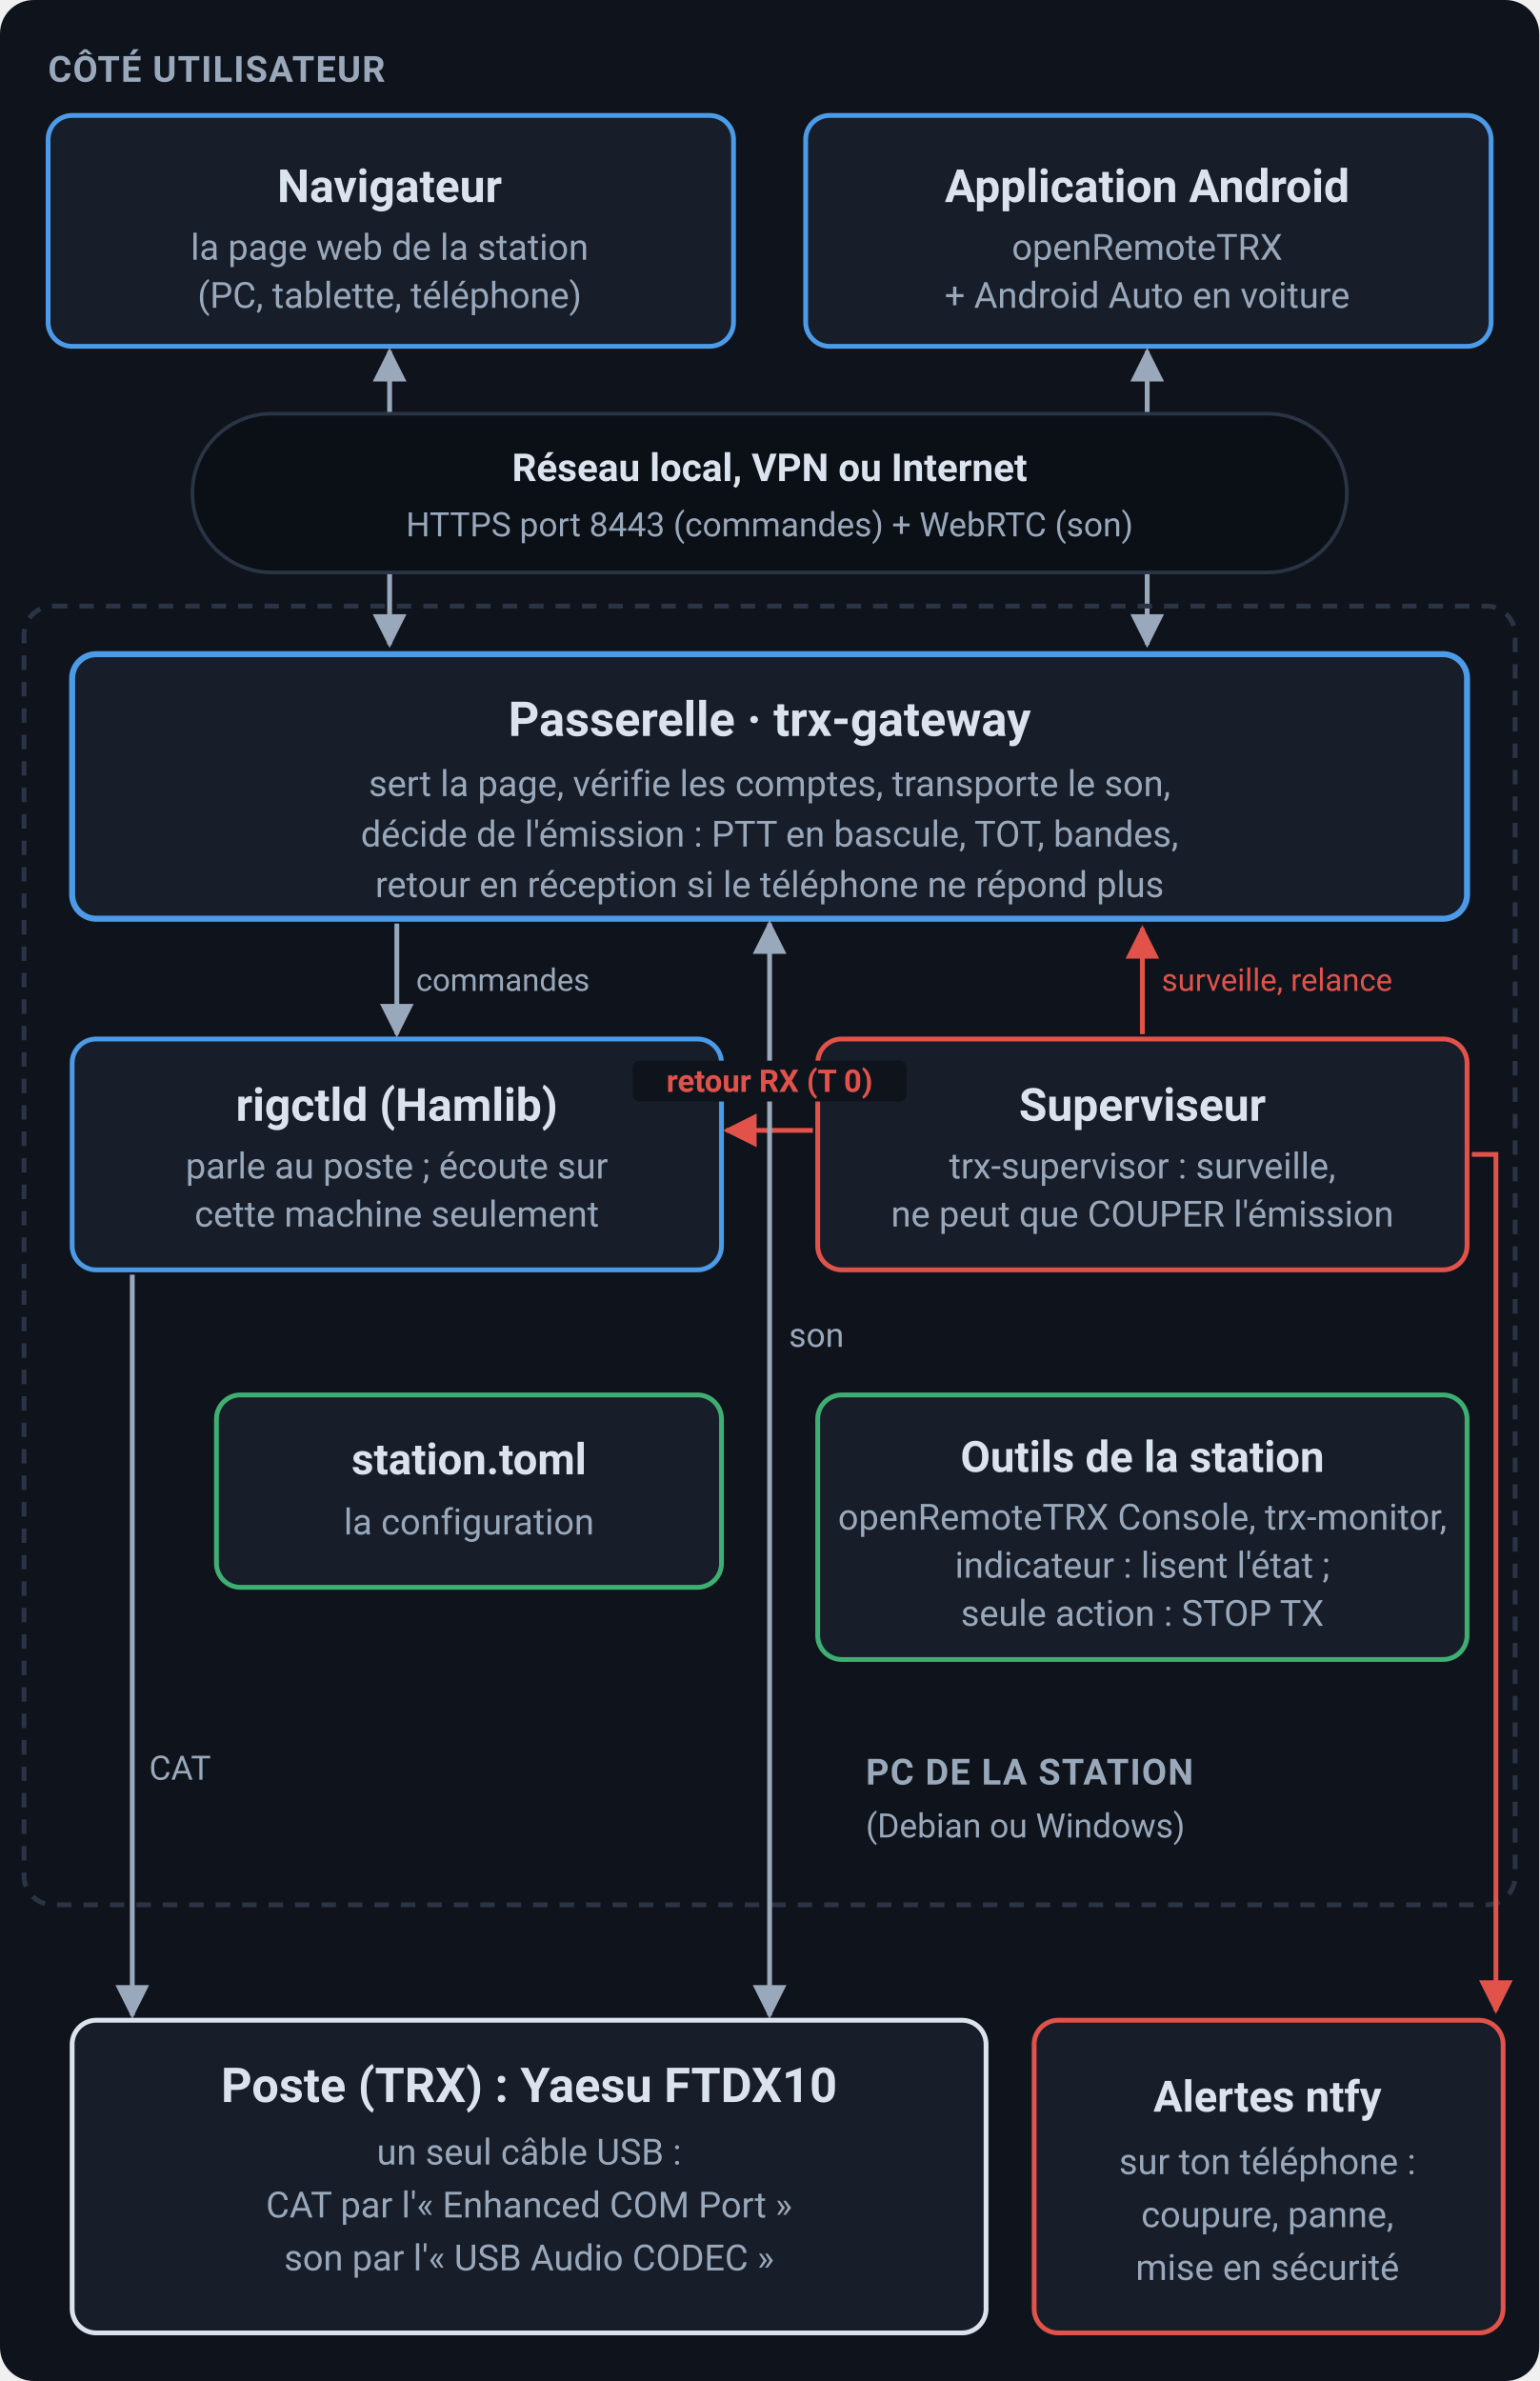
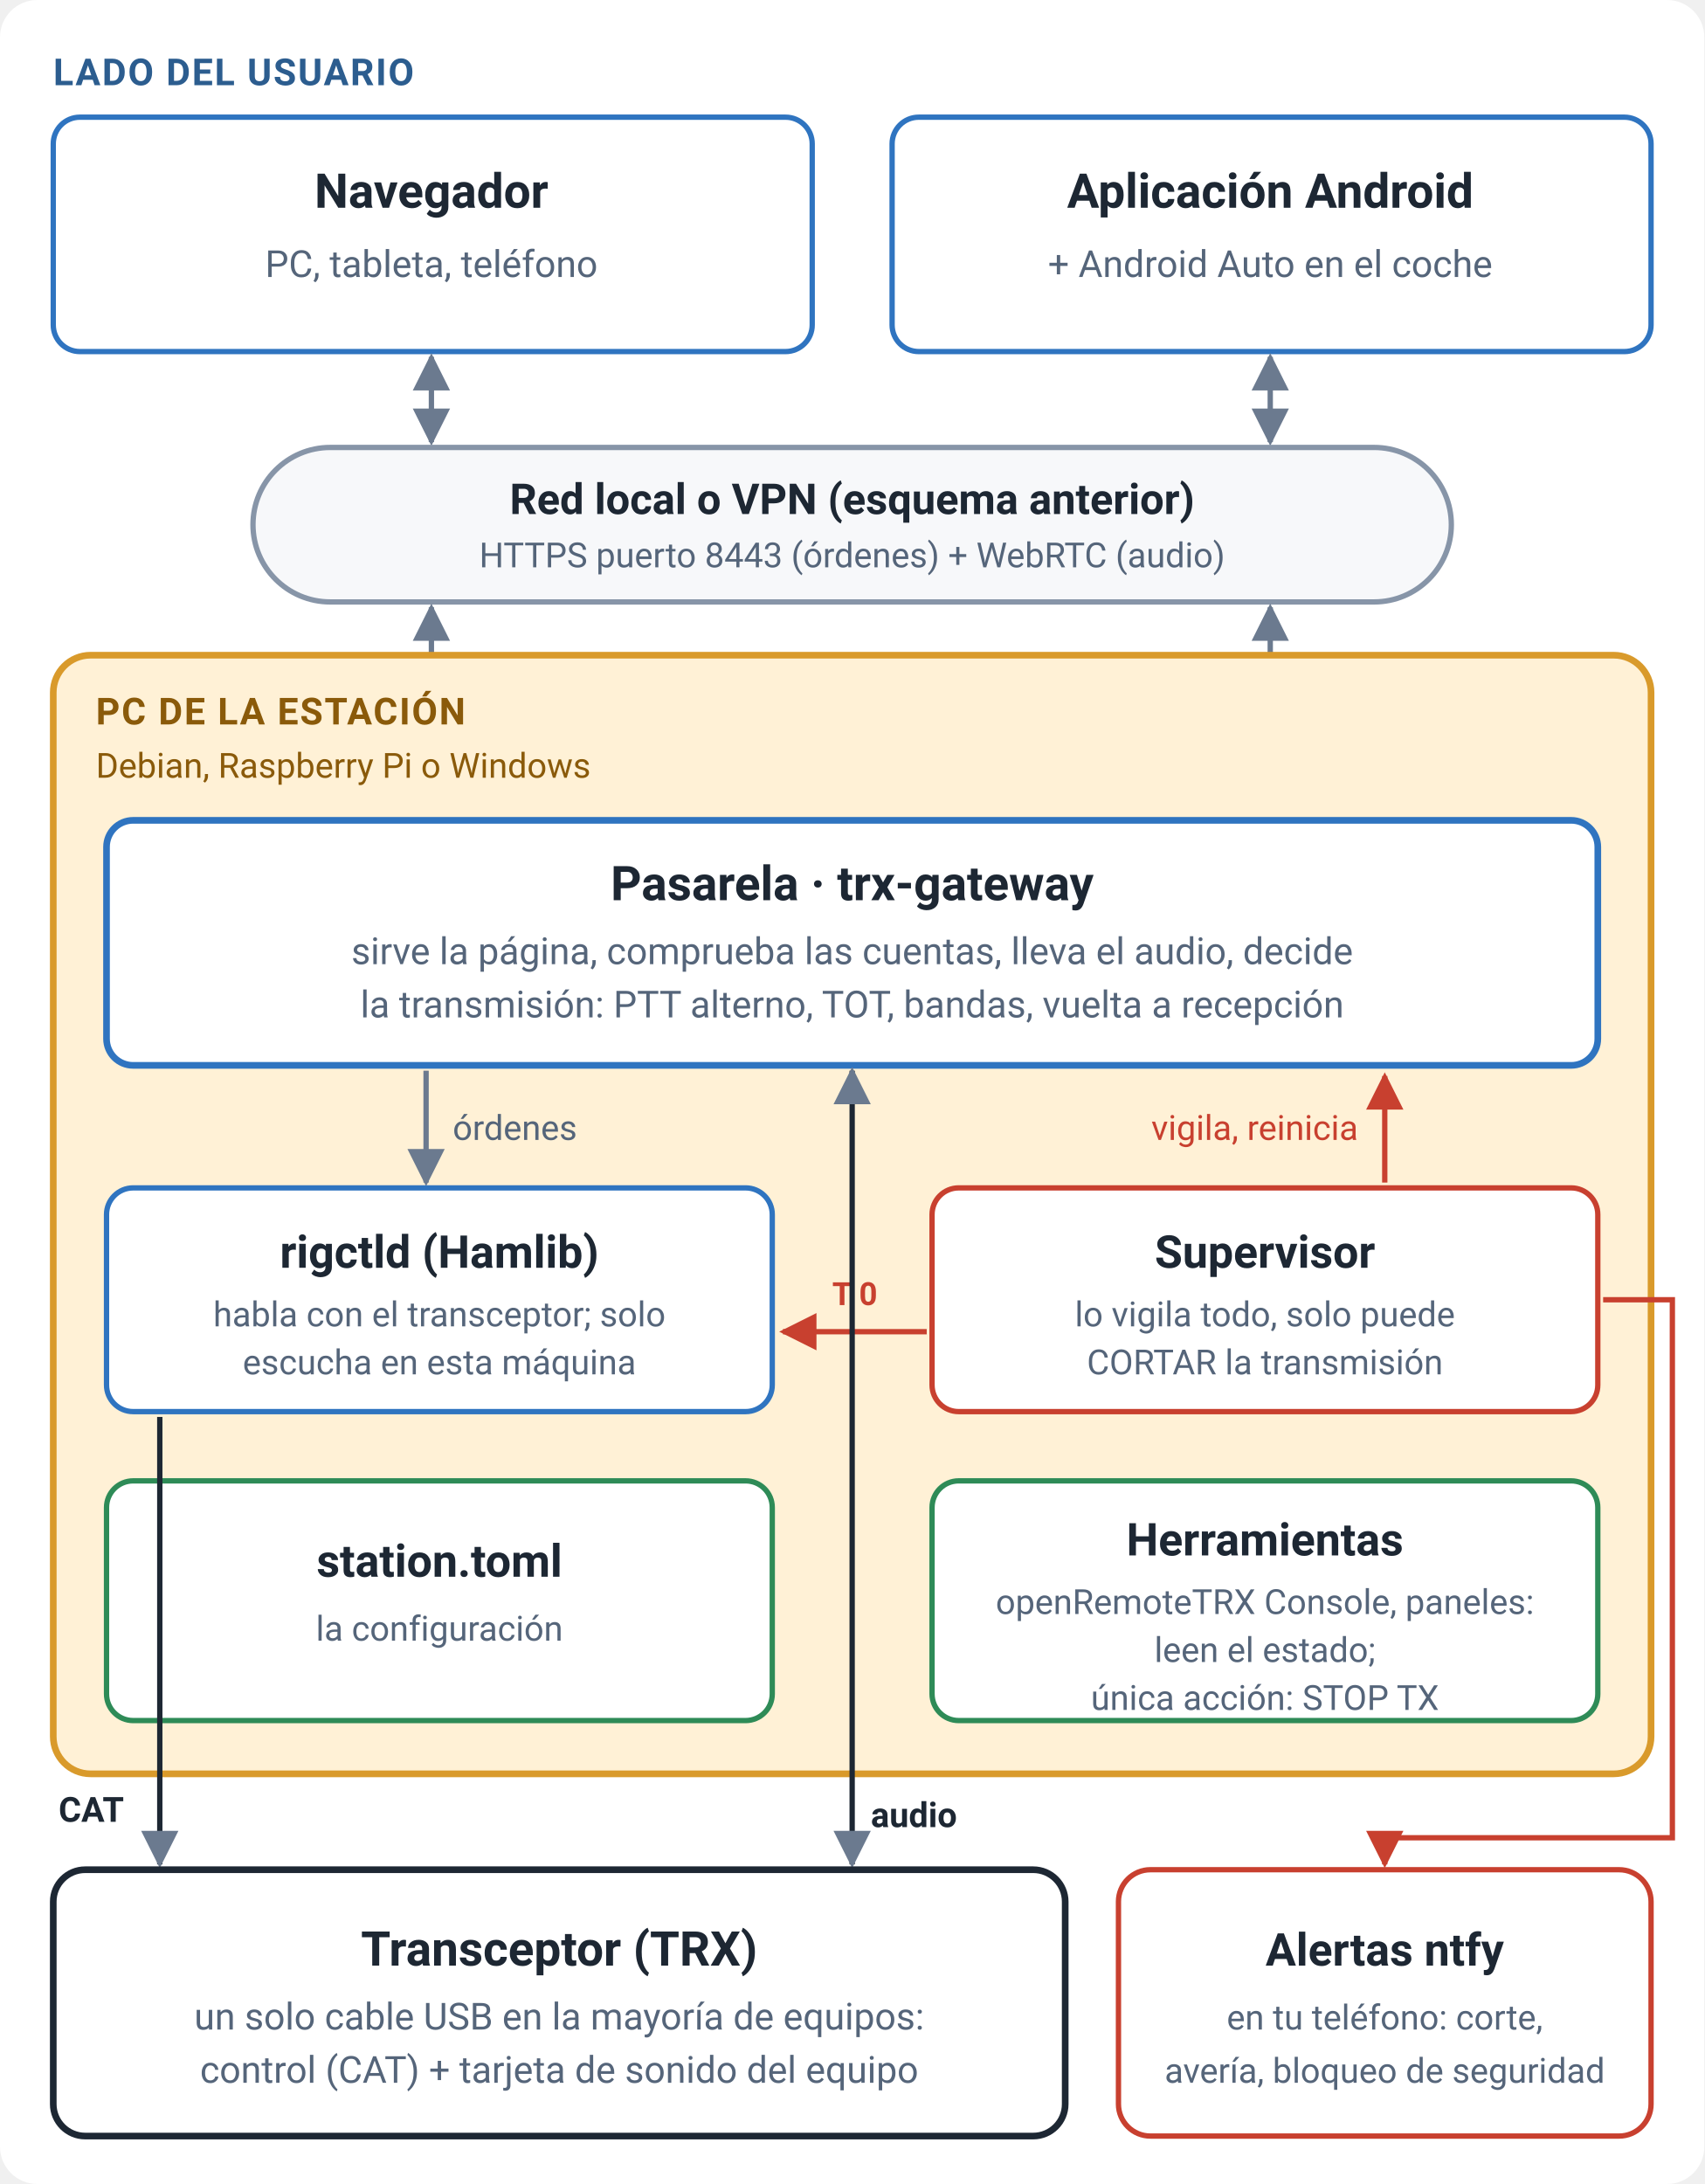
- <svg xmlns="http://www.w3.org/2000/svg" viewBox="0 0 640 990" width="640" height="990" role="img" aria-labelledby="titre desc" font-family="system-ui,-apple-system,'Segoe UI',Roboto,sans-serif">
+ <svg xmlns="http://www.w3.org/2000/svg" viewBox="0 0 640 820" width="640" height="820" role="img" aria-labelledby="b-titre b-desc" font-family="system-ui,-apple-system,'Segoe UI',Roboto,sans-serif">
  <defs>
-     <marker id="fleche" viewBox="0 0 10 10" refX="9" refY="5" markerWidth="7" markerHeight="7" orient="auto-start-reverse">
-       <path d="M0,0 L10,5 L0,10 z" fill="#9aa8bb" />
+     <marker id="b-fl" viewBox="0 0 10 10" refX="9" refY="5" markerWidth="7" markerHeight="7" orient="auto-start-reverse">
+       <path d="M0,0 L10,5 L0,10 z" fill="#6b7a8f" />
    </marker>
-     <marker id="flecheR" viewBox="0 0 10 10" refX="9" refY="5" markerWidth="7" markerHeight="7" orient="auto-start-reverse">
-       <path d="M0,0 L10,5 L0,10 z" fill="#e0524a" />
+     <marker id="b-flr" viewBox="0 0 10 10" refX="9" refY="5" markerWidth="7" markerHeight="7" orient="auto-start-reverse">
+       <path d="M0,0 L10,5 L0,10 z" fill="#c8402f" />
    </marker>
  </defs>
-   <rect width="640" height="990" rx="14" fill="#0f141c" />
-   <text x="20" y="34" fill="#9aa8bb" font-size="15" font-weight="600" letter-spacing=".5">CÔTÉ UTILISATEUR</text>
-   <rect x="20" y="48" width="285" height="96" rx="10" fill="#171e29" stroke="#4c9be8" stroke-width="2" />
-   <text x="162" y="84" fill="#dbe3ee" font-size="19" font-weight="700" text-anchor="middle">Navigateur</text>
-   <text x="162" y="108" fill="#9aa8bb" font-size="15" text-anchor="middle">la page web de la station</text>
-   <text x="162" y="128" fill="#9aa8bb" font-size="15" text-anchor="middle">(PC, tablette, téléphone)</text>
-   <rect x="335" y="48" width="285" height="96" rx="10" fill="#171e29" stroke="#4c9be8" stroke-width="2" />
-   <text x="477" y="84" fill="#dbe3ee" font-size="19" font-weight="700" text-anchor="middle">Application Android</text>
-   <text x="477" y="108" fill="#9aa8bb" font-size="15" text-anchor="middle">openRemoteTRX</text>
-   <text x="477" y="128" fill="#9aa8bb" font-size="15" text-anchor="middle">+ Android Auto en voiture</text>
-   <line x1="162" y1="146" x2="162" y2="268" stroke="#9aa8bb" stroke-width="2" marker-start="url(#fleche)" marker-end="url(#fleche)" />
-   <line x1="477" y1="146" x2="477" y2="268" stroke="#9aa8bb" stroke-width="2" marker-start="url(#fleche)" marker-end="url(#fleche)" />
-   <rect x="80" y="172" width="480" height="66" rx="33" fill="#0b1017" stroke="#2a3445" stroke-width="1.5" />
-   <text x="320" y="200" fill="#dbe3ee" font-size="16" font-weight="600" text-anchor="middle">Réseau local, VPN ou Internet</text>
-   <text x="320" y="223" fill="#9aa8bb" font-size="14" text-anchor="middle">HTTPS port 8443 (commandes) + WebRTC (son)</text>
-   <rect x="10" y="252" width="620" height="540" rx="12" fill="none" stroke="#2a3445" stroke-width="2" stroke-dasharray="6 5" />
-   <text x="360" y="742" fill="#9aa8bb" font-size="15" font-weight="600" letter-spacing=".5">PC DE LA STATION</text>
-   <text x="360" y="764" fill="#9aa8bb" font-size="14">(Debian ou Windows)</text>
-   <rect x="30" y="272" width="580" height="110" rx="10" fill="#171e29" stroke="#4c9be8" stroke-width="2.5" />
-   <text x="320" y="306" fill="#dbe3ee" font-size="20" font-weight="700" text-anchor="middle">Passerelle  ·  trx-gateway</text>
-   <text x="320" y="331" fill="#9aa8bb" font-size="15" text-anchor="middle">sert la page, vérifie les comptes, transporte le son,</text>
-   <text x="320" y="352" fill="#9aa8bb" font-size="15" text-anchor="middle">décide de l'émission : PTT en bascule, TOT, bandes,</text>
-   <text x="320" y="373" fill="#9aa8bb" font-size="15" text-anchor="middle">retour en réception si le téléphone ne répond plus</text>
-   <rect x="30" y="432" width="270" height="96" rx="10" fill="#171e29" stroke="#4c9be8" stroke-width="2" />
-   <text x="165" y="466" fill="#dbe3ee" font-size="19" font-weight="700" text-anchor="middle">rigctld (Hamlib)</text>
-   <text x="165" y="490" fill="#9aa8bb" font-size="15" text-anchor="middle">parle au poste ; écoute sur</text>
-   <text x="165" y="510" fill="#9aa8bb" font-size="15" text-anchor="middle">cette machine seulement</text>
-   <rect x="340" y="432" width="270" height="96" rx="10" fill="#171e29" stroke="#e0524a" stroke-width="2" />
-   <text x="475" y="466" fill="#dbe3ee" font-size="19" font-weight="700" text-anchor="middle">Superviseur</text>
-   <text x="475" y="490" fill="#9aa8bb" font-size="15" text-anchor="middle">trx-supervisor : surveille,</text>
-   <text x="475" y="510" fill="#9aa8bb" font-size="15" text-anchor="middle">ne peut que COUPER l'émission</text>
-   <rect x="90" y="580" width="210" height="80" rx="10" fill="#171e29" stroke="#3fae72" stroke-width="2" />
-   <text x="195" y="613" fill="#dbe3ee" font-size="18" font-weight="700" text-anchor="middle">station.toml</text>
-   <text x="195" y="638" fill="#9aa8bb" font-size="15" text-anchor="middle">la configuration</text>
-   <rect x="340" y="580" width="270" height="110" rx="10" fill="#171e29" stroke="#3fae72" stroke-width="2" />
-   <text x="475" y="612" fill="#dbe3ee" font-size="18" font-weight="700" text-anchor="middle">Outils de la station</text>
-   <text x="475" y="636" fill="#9aa8bb" font-size="15" text-anchor="middle">openRemoteTRX Console, trx-monitor,</text>
-   <text x="475" y="656" fill="#9aa8bb" font-size="15" text-anchor="middle">indicateur : lisent l'état ;</text>
-   <text x="475" y="676" fill="#9aa8bb" font-size="15" text-anchor="middle">seule action : STOP TX</text>
-   <line x1="165" y1="384" x2="165" y2="430" stroke="#9aa8bb" stroke-width="2" marker-end="url(#fleche)" />
-   <text x="173" y="412" fill="#9aa8bb" font-size="13">commandes</text>
-   <line x1="475" y1="430" x2="475" y2="386" stroke="#e0524a" stroke-width="2" marker-end="url(#flecheR)" />
-   <text x="483" y="412" fill="#e0524a" font-size="13">surveille, relance</text>
-   <line x1="338" y1="470" x2="302" y2="470" stroke="#e0524a" stroke-width="2" marker-end="url(#flecheR)" />
-   <line x1="55" y1="530" x2="55" y2="838" stroke="#9aa8bb" stroke-width="2" marker-end="url(#fleche)" />
-   <text x="62" y="740" fill="#9aa8bb" font-size="14">CAT</text>
-   <line x1="320" y1="384" x2="320" y2="838" stroke="#9aa8bb" stroke-width="2" marker-start="url(#fleche)" marker-end="url(#fleche)" />
-   <text x="328" y="560" fill="#9aa8bb" font-size="14">son</text>
-   <polyline points="612,480 622,480 622,836" fill="none" stroke="#e0524a" stroke-width="2" marker-end="url(#flecheR)" />
-   <rect x="30" y="840" width="380" height="130" rx="10" fill="#171e29" stroke="#dbe3ee" stroke-width="2" />
-   <text x="220" y="874" fill="#dbe3ee" font-size="20" font-weight="700" text-anchor="middle">Poste (TRX) : Yaesu FTDX10</text>
-   <text x="220" y="900" fill="#9aa8bb" font-size="15" text-anchor="middle">un seul câble USB :</text>
-   <text x="220" y="922" fill="#9aa8bb" font-size="15" text-anchor="middle">CAT par l'« Enhanced COM Port »</text>
-   <text x="220" y="944" fill="#9aa8bb" font-size="15" text-anchor="middle">son par l'« USB Audio CODEC »</text>
-   <rect x="430" y="840" width="195" height="130" rx="10" fill="#171e29" stroke="#e0524a" stroke-width="2" />
-   <text x="527" y="878" fill="#dbe3ee" font-size="18" font-weight="700" text-anchor="middle">Alertes ntfy</text>
-   <text x="527" y="904" fill="#9aa8bb" font-size="15" text-anchor="middle">sur ton téléphone :</text>
-   <text x="527" y="926" fill="#9aa8bb" font-size="15" text-anchor="middle">coupure, panne,</text>
-   <text x="527" y="948" fill="#9aa8bb" font-size="15" text-anchor="middle">mise en sécurité</text>
-   <rect x="263" y="441" width="114" height="17" rx="3" fill="#0f141c" />
-   <text x="320" y="454" fill="#e0524a" font-size="13" font-weight="700" text-anchor="middle">retour RX (T 0)</text>
+   <rect width="640" height="820" rx="14" fill="#ffffff" />
+   <text x="20" y="32" fill="#2c5d8f" font-size="14" font-weight="700" letter-spacing=".6">LADO DEL USUARIO</text>
+   <rect x="20" y="44" width="285" height="88" rx="10" fill="#fff" stroke="#2f74c0" stroke-width="2" />
+   <text x="162" y="78" fill="#1d2733" font-size="18" font-weight="700" text-anchor="middle">Navegador</text>
+   <text x="162" y="104" fill="#55657a" font-size="14" text-anchor="middle">PC, tableta, teléfono</text>
+   <rect x="335" y="44" width="285" height="88" rx="10" fill="#fff" stroke="#2f74c0" stroke-width="2" />
+   <text x="477" y="78" fill="#1d2733" font-size="18" font-weight="700" text-anchor="middle">Aplicación Android</text>
+   <text x="477" y="104" fill="#55657a" font-size="14" text-anchor="middle">+ Android Auto en el coche</text>
+   <line x1="162" y1="134" x2="162" y2="166" stroke="#6b7a8f" stroke-width="2" marker-start="url(#b-fl)" marker-end="url(#b-fl)" />
+   <line x1="477" y1="134" x2="477" y2="166" stroke="#6b7a8f" stroke-width="2" marker-start="url(#b-fl)" marker-end="url(#b-fl)" />
+   <rect x="95" y="168" width="450" height="58" rx="29" fill="#f7f8fa" stroke="#8795a8" stroke-width="2" />
+   <text x="320" y="193" fill="#1d2733" font-size="16" font-weight="700" text-anchor="middle">Red local o VPN (esquema anterior)</text>
+   <text x="320" y="213" fill="#55657a" font-size="13" text-anchor="middle">HTTPS puerto 8443 (órdenes) + WebRTC (audio)</text>
+   <line x1="162" y1="228" x2="162" y2="306" stroke="#6b7a8f" stroke-width="2" marker-start="url(#b-fl)" marker-end="url(#b-fl)" />
+   <line x1="477" y1="228" x2="477" y2="306" stroke="#6b7a8f" stroke-width="2" marker-start="url(#b-fl)" marker-end="url(#b-fl)" />
+   <rect x="20" y="246" width="600" height="420" rx="14" fill="#fff1d6" stroke="#d99a2b" stroke-width="2.5" />
+   <text x="36" y="272" fill="#8a5a0a" font-size="14" font-weight="700" letter-spacing=".6">PC DE LA ESTACIÓN</text>
+   <text x="36" y="292" fill="#8a5a0a" font-size="13">Debian, Raspberry Pi o Windows</text>
+   <rect x="40" y="308" width="560" height="92" rx="10" fill="#fff" stroke="#2f74c0" stroke-width="2.5" />
+   <text x="320" y="338" fill="#1d2733" font-size="18" font-weight="700" text-anchor="middle">Pasarela · trx-gateway</text>
+   <text x="320" y="362" fill="#55657a" font-size="14" text-anchor="middle">sirve la página, comprueba las cuentas, lleva el audio, decide</text>
+   <text x="320" y="382" fill="#55657a" font-size="14" text-anchor="middle">la transmisión: PTT alterno, TOT, bandas, vuelta a recepción</text>
+   <line x1="160" y1="402" x2="160" y2="444" stroke="#6b7a8f" stroke-width="2" marker-end="url(#b-fl)" />
+   <text x="170" y="428" fill="#55657a" font-size="13">órdenes</text>
+   <rect x="40" y="446" width="250" height="84" rx="10" fill="#fff" stroke="#2f74c0" stroke-width="2" />
+   <text x="165" y="476" fill="#1d2733" font-size="17" font-weight="700" text-anchor="middle">rigctld (Hamlib)</text>
+   <text x="165" y="498" fill="#55657a" font-size="13" text-anchor="middle">habla con el transceptor; solo</text>
+   <text x="165" y="516" fill="#55657a" font-size="13" text-anchor="middle">escucha en esta máquina</text>
+   <rect x="350" y="446" width="250" height="84" rx="10" fill="#fff" stroke="#c8402f" stroke-width="2" />
+   <text x="475" y="476" fill="#1d2733" font-size="17" font-weight="700" text-anchor="middle">Supervisor</text>
+   <text x="475" y="498" fill="#55657a" font-size="13" text-anchor="middle">lo vigila todo, solo puede</text>
+   <text x="475" y="516" fill="#55657a" font-size="13" text-anchor="middle">CORTAR la transmisión</text>
+   <line x1="520" y1="444" x2="520" y2="404" stroke="#c8402f" stroke-width="2" marker-end="url(#b-flr)" />
+   <text x="510" y="428" fill="#c8402f" font-size="13" text-anchor="end">vigila, reinicia</text>
+   <line x1="348" y1="500" x2="294" y2="500" stroke="#c8402f" stroke-width="2" marker-end="url(#b-flr)" />
+   <text x="321" y="490" fill="#c8402f" font-size="12" font-weight="700" text-anchor="middle">T 0</text>
+   <rect x="40" y="556" width="250" height="90" rx="10" fill="#fff" stroke="#2e8b57" stroke-width="2" />
+   <text x="165" y="592" fill="#1d2733" font-size="17" font-weight="700" text-anchor="middle">station.toml</text>
+   <text x="165" y="616" fill="#55657a" font-size="13" text-anchor="middle">la configuración</text>
+   <rect x="350" y="556" width="250" height="90" rx="10" fill="#fff" stroke="#2e8b57" stroke-width="2" />
+   <text x="475" y="584" fill="#1d2733" font-size="17" font-weight="700" text-anchor="middle">Herramientas</text>
+   <text x="475" y="606" fill="#55657a" font-size="13" text-anchor="middle">openRemoteTRX Console, paneles:</text>
+   <text x="475" y="624" fill="#55657a" font-size="13" text-anchor="middle">leen el estado;</text>
+   <text x="475" y="642" fill="#55657a" font-size="13" text-anchor="middle">única acción: STOP TX</text>
+   <line x1="60" y1="532" x2="60" y2="700" stroke="#1d2733" stroke-width="2" marker-end="url(#b-fl)" />
+   <text x="22" y="684" fill="#1d2733" font-size="13" font-weight="600">CAT</text>
+   <line x1="320" y1="402" x2="320" y2="700" stroke="#1d2733" stroke-width="2" marker-start="url(#b-fl)" marker-end="url(#b-fl)" />
+   <text x="327" y="686" fill="#1d2733" font-size="13" font-weight="600">audio</text>
+   <rect x="20" y="702" width="380" height="100" rx="12" fill="#fff" stroke="#1d2733" stroke-width="2.5" />
+   <text x="210" y="738" fill="#1d2733" font-size="18" font-weight="700" text-anchor="middle">Transceptor (TRX)</text>
+   <text x="210" y="762" fill="#55657a" font-size="14" text-anchor="middle">un solo cable USB en la mayoría de equipos:</text>
+   <text x="210" y="782" fill="#55657a" font-size="14" text-anchor="middle">control (CAT) + tarjeta de sonido del equipo</text>
+   <path d="M602,488 H628 V690 H520 V700" fill="none" stroke="#c8402f" stroke-width="2" marker-end="url(#b-flr)" />
+   <rect x="420" y="702" width="200" height="100" rx="12" fill="#fff" stroke="#c8402f" stroke-width="2" />
+   <text x="520" y="738" fill="#1d2733" font-size="17" font-weight="700" text-anchor="middle">Alertas ntfy</text>
+   <text x="520" y="762" fill="#55657a" font-size="13" text-anchor="middle">en tu teléfono: corte,</text>
+   <text x="520" y="782" fill="#55657a" font-size="13" text-anchor="middle">avería, bloqueo de seguridad</text>
</svg>
